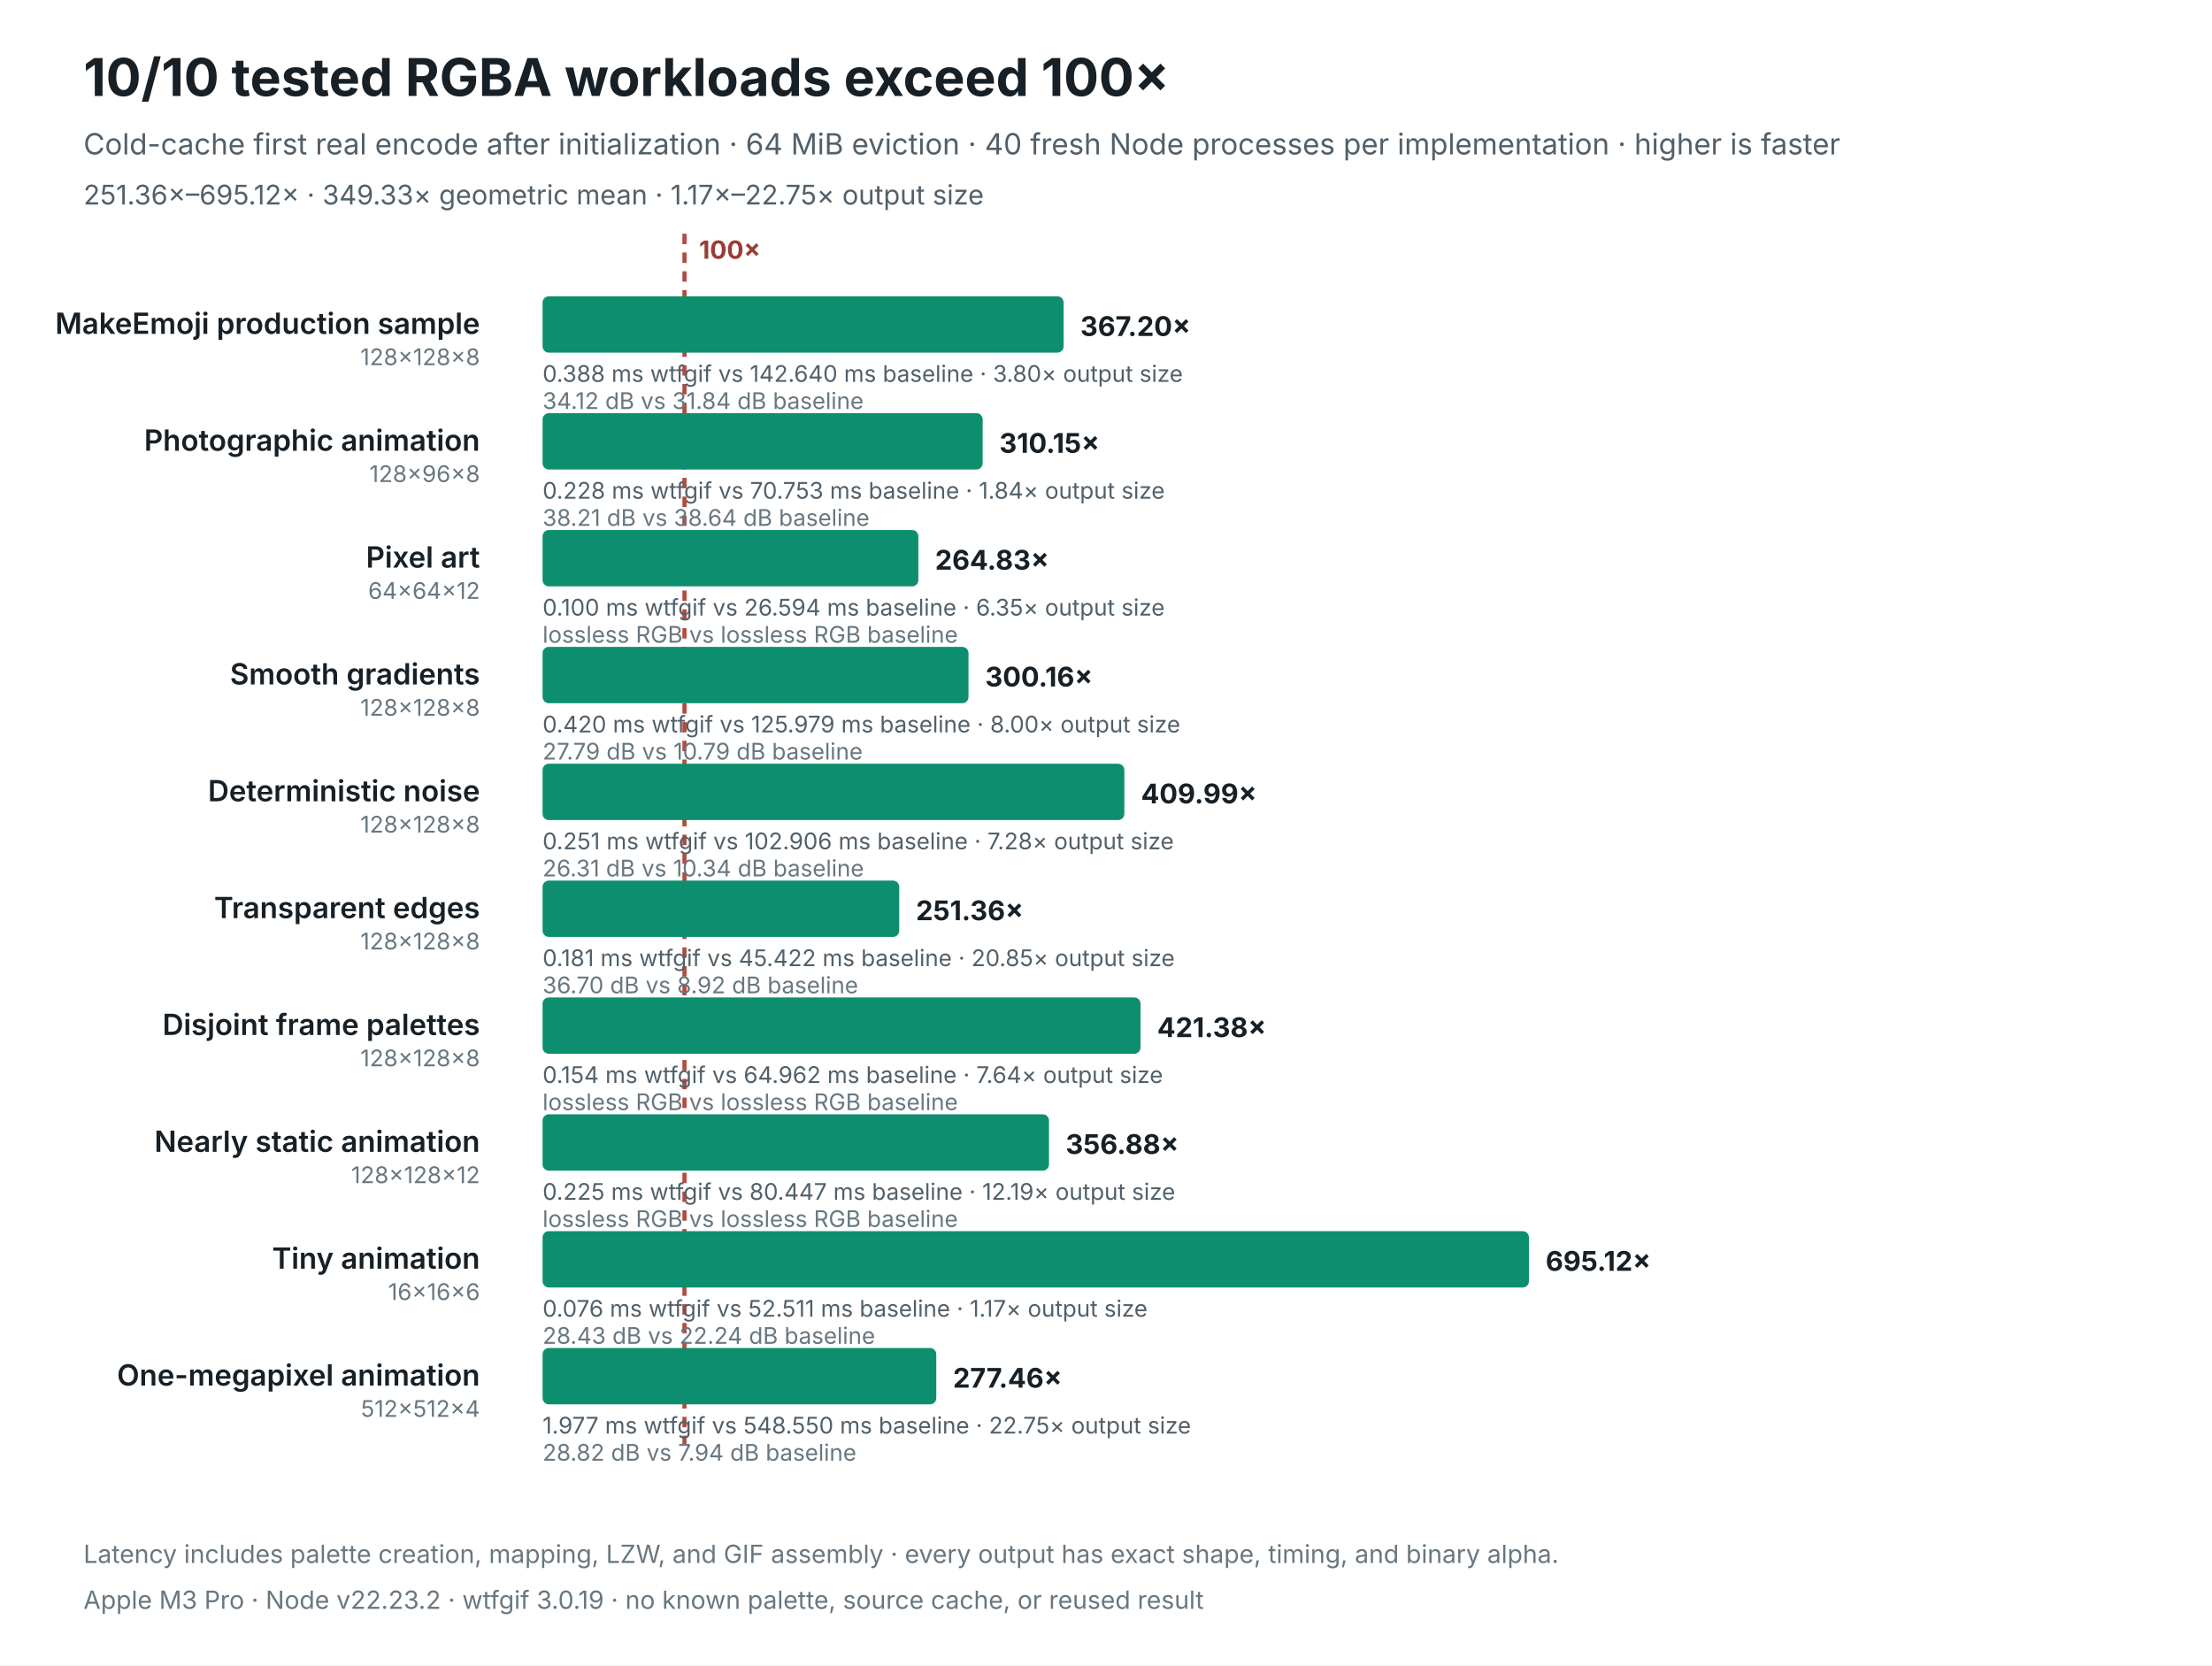
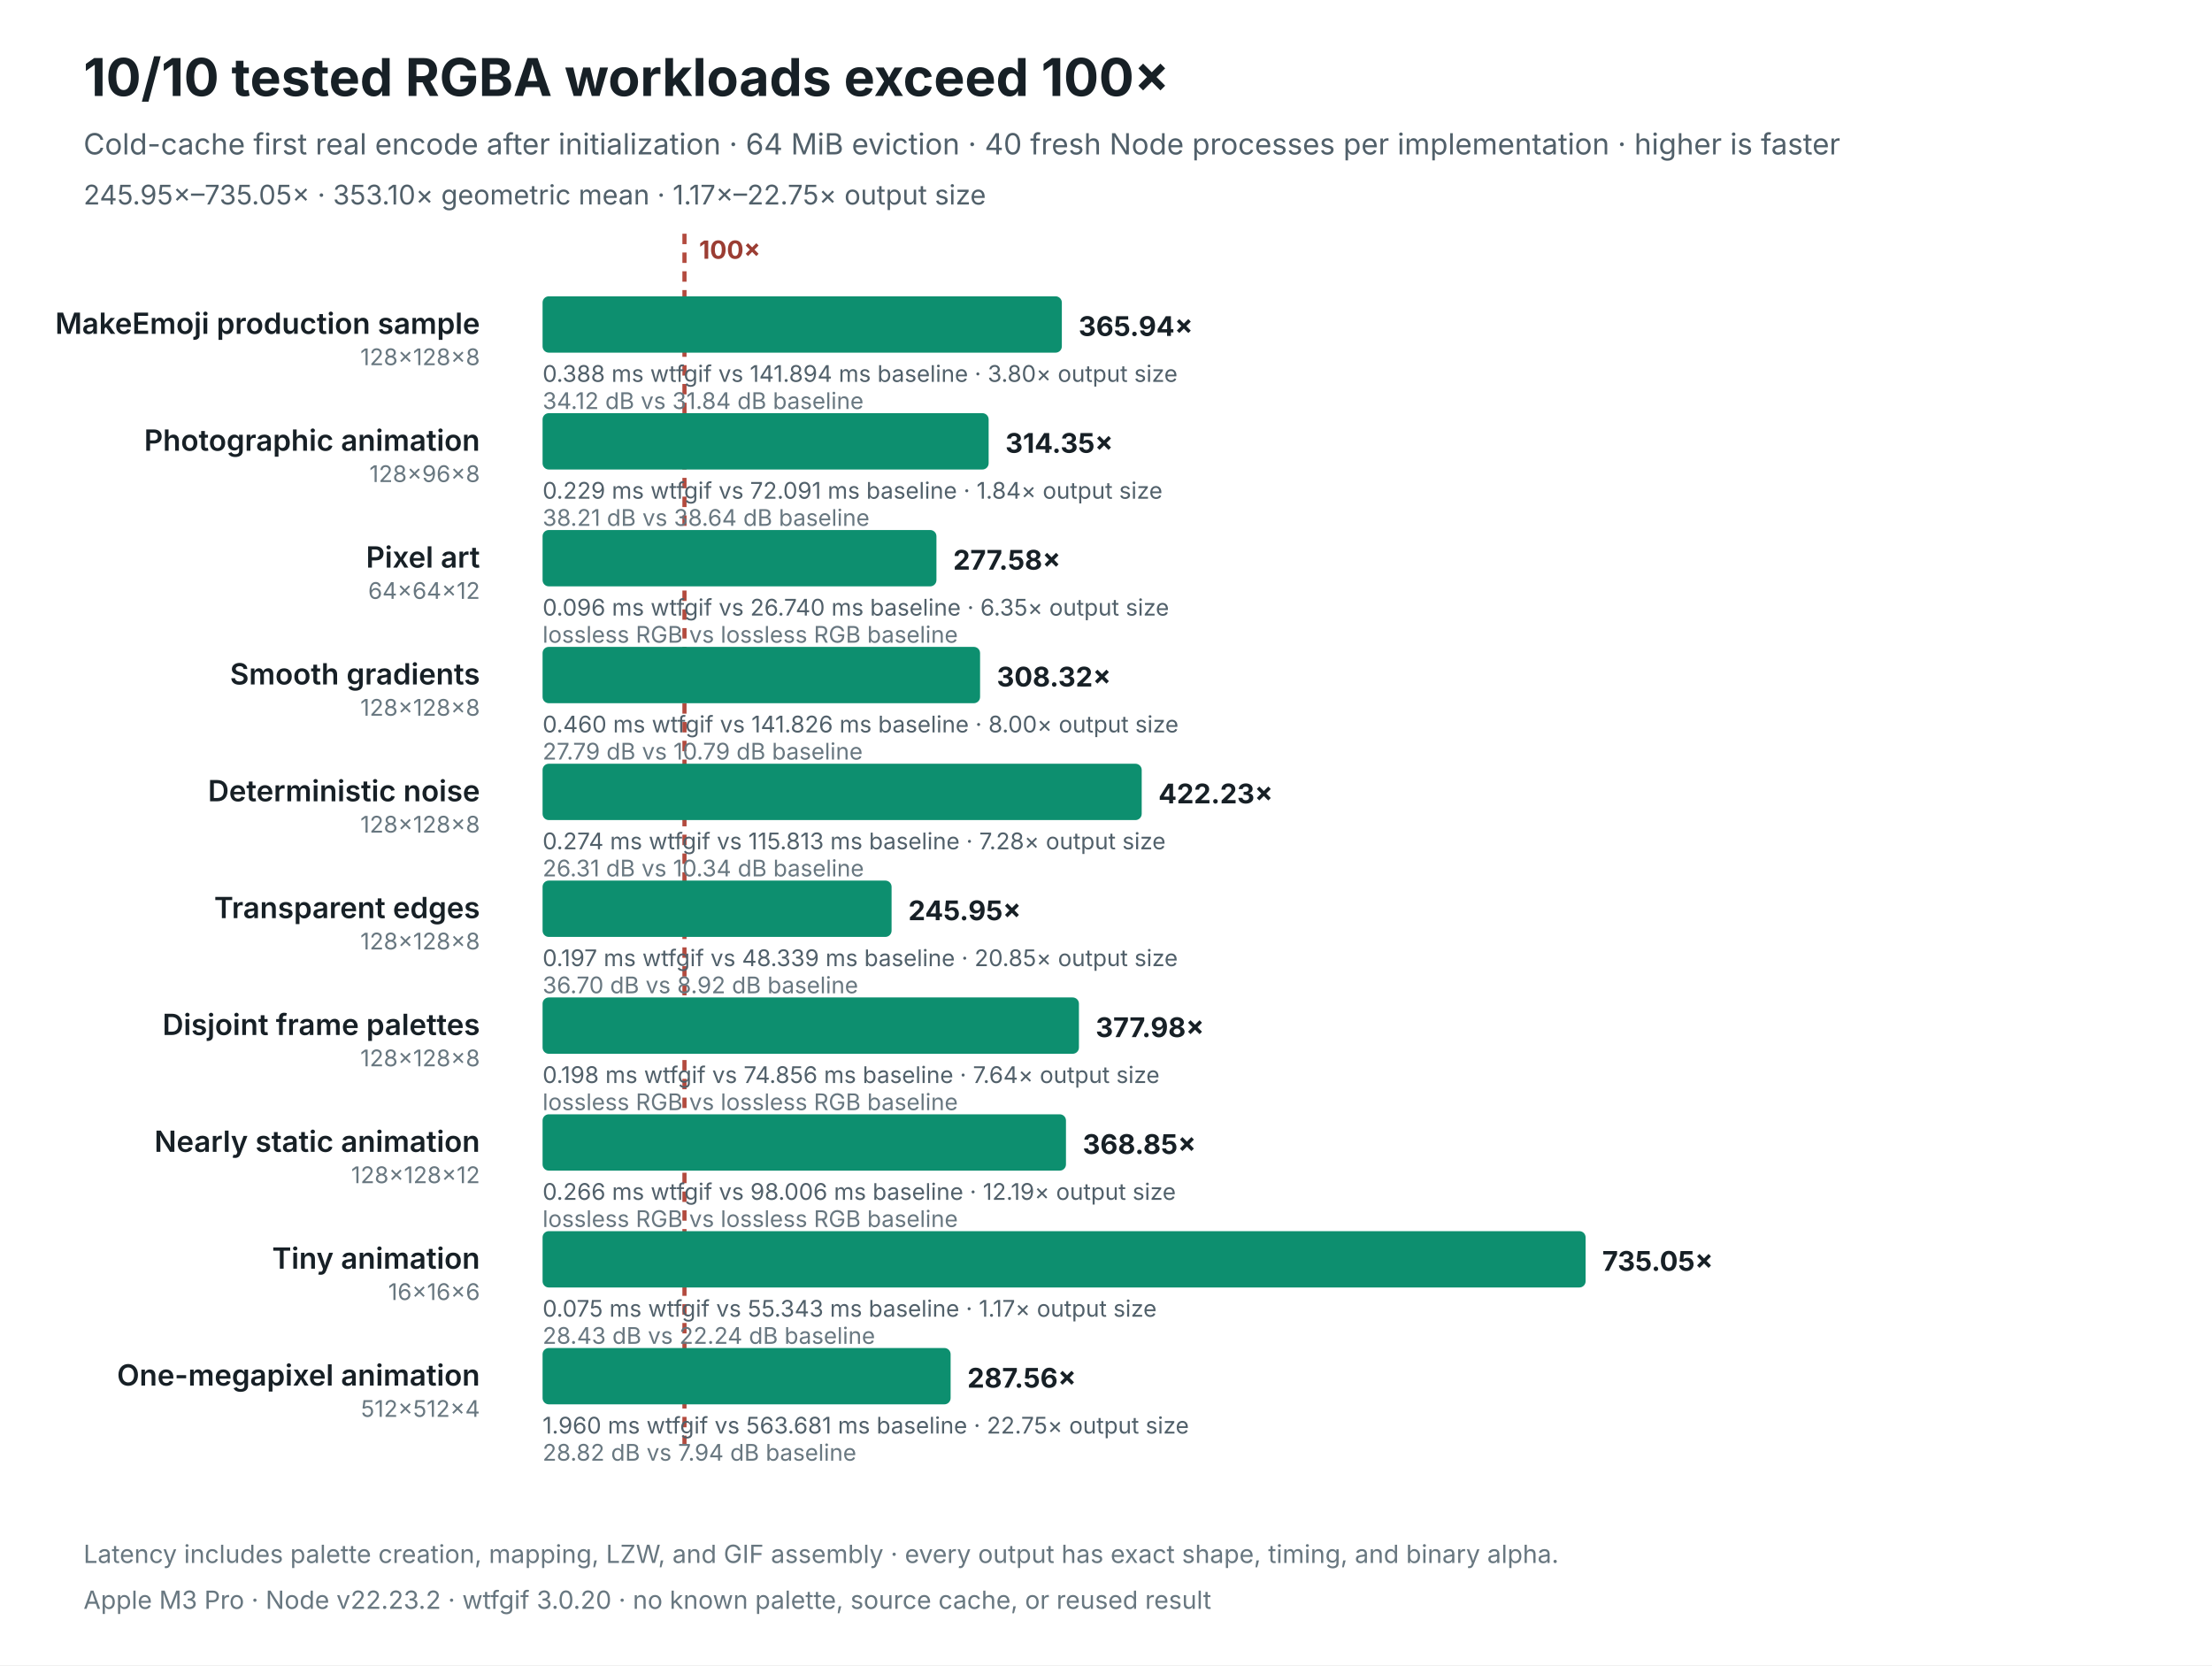
<svg xmlns="http://www.w3.org/2000/svg" width="1060" height="798" viewBox="0 0 1060 798" role="img" aria-labelledby="title desc">
  <rect width="100%" height="100%" fill="#ffffff" />
  <g font-family="ui-sans-serif, -apple-system, BlinkMacSystemFont, Segoe UI, sans-serif" fill="#172026">
    <text x="40" y="46" font-size="25" font-weight="700">10/10 tested RGBA workloads exceed 100×</text>
    <text x="40" y="74" font-size="14" fill="#51606a">Cold-cache first real encode after initialization · 64 MiB eviction · 40 fresh Node processes per implementation · higher is faster</text>
-     <text x="40" y="98" font-size="13" fill="#51606a">251.36×–695.12× · 349.33× geometric mean · 1.17×–22.75× output size</text>
+     <text x="40" y="98" font-size="13" fill="#51606a">245.95×–735.05× · 353.10× geometric mean · 1.17×–22.75× output size</text>
    <line x1="328" y1="112" x2="328" y2="692" stroke="#b34b3f" stroke-width="2" stroke-dasharray="5 4" />
    <text x="335" y="124" font-size="12" font-weight="700" fill="#9b3d33">100×</text>
    <text x="230" y="160" text-anchor="end" font-size="14" font-weight="600">MakeEmoji production sample</text>
    <text x="230" y="175" text-anchor="end" font-size="11" fill="#687780">128×128×8</text>
-     <rect x="260" y="142" width="249.69" height="27" rx="3" fill="#0d8f6f" />
-     <text x="517.69" y="161" font-size="13" font-weight="700">367.20×</text>
-     <text x="260" y="183" font-size="11" fill="#51606a">0.388 ms wtfgif vs 142.640 ms baseline · 3.80× output size</text>
+     <rect x="260" y="142" width="248.84" height="27" rx="3" fill="#0d8f6f" />
+     <text x="516.84" y="161" font-size="13" font-weight="700">365.94×</text>
+     <text x="260" y="183" font-size="11" fill="#51606a">0.388 ms wtfgif vs 141.894 ms baseline · 3.80× output size</text>
    <text x="260" y="196" font-size="11" fill="#687780">34.12 dB vs 31.84 dB baseline</text>
    <text x="230" y="216" text-anchor="end" font-size="14" font-weight="600">Photographic animation</text>
    <text x="230" y="231" text-anchor="end" font-size="11" fill="#687780">128×96×8</text>
-     <rect x="260" y="198" width="210.9" height="27" rx="3" fill="#0d8f6f" />
-     <text x="478.9" y="217" font-size="13" font-weight="700">310.15×</text>
-     <text x="260" y="239" font-size="11" fill="#51606a">0.228 ms wtfgif vs 70.753 ms baseline · 1.84× output size</text>
+     <rect x="260" y="198" width="213.76" height="27" rx="3" fill="#0d8f6f" />
+     <text x="481.76" y="217" font-size="13" font-weight="700">314.35×</text>
+     <text x="260" y="239" font-size="11" fill="#51606a">0.229 ms wtfgif vs 72.091 ms baseline · 1.84× output size</text>
    <text x="260" y="252" font-size="11" fill="#687780">38.21 dB vs 38.64 dB baseline</text>
    <text x="230" y="272" text-anchor="end" font-size="14" font-weight="600">Pixel art</text>
    <text x="230" y="287" text-anchor="end" font-size="11" fill="#687780">64×64×12</text>
-     <rect x="260" y="254" width="180.09" height="27" rx="3" fill="#0d8f6f" />
-     <text x="448.09" y="273" font-size="13" font-weight="700">264.83×</text>
-     <text x="260" y="295" font-size="11" fill="#51606a">0.100 ms wtfgif vs 26.594 ms baseline · 6.35× output size</text>
+     <rect x="260" y="254" width="188.75" height="27" rx="3" fill="#0d8f6f" />
+     <text x="456.75" y="273" font-size="13" font-weight="700">277.58×</text>
+     <text x="260" y="295" font-size="11" fill="#51606a">0.096 ms wtfgif vs 26.740 ms baseline · 6.35× output size</text>
    <text x="260" y="308" font-size="11" fill="#687780">lossless RGB vs lossless RGB baseline</text>
    <text x="230" y="328" text-anchor="end" font-size="14" font-weight="600">Smooth gradients</text>
    <text x="230" y="343" text-anchor="end" font-size="11" fill="#687780">128×128×8</text>
-     <rect x="260" y="310" width="204.11" height="27" rx="3" fill="#0d8f6f" />
-     <text x="472.11" y="329" font-size="13" font-weight="700">300.16×</text>
-     <text x="260" y="351" font-size="11" fill="#51606a">0.420 ms wtfgif vs 125.979 ms baseline · 8.00× output size</text>
+     <rect x="260" y="310" width="209.66" height="27" rx="3" fill="#0d8f6f" />
+     <text x="477.66" y="329" font-size="13" font-weight="700">308.32×</text>
+     <text x="260" y="351" font-size="11" fill="#51606a">0.460 ms wtfgif vs 141.826 ms baseline · 8.00× output size</text>
    <text x="260" y="364" font-size="11" fill="#687780">27.79 dB vs 10.79 dB baseline</text>
    <text x="230" y="384" text-anchor="end" font-size="14" font-weight="600">Deterministic noise</text>
    <text x="230" y="399" text-anchor="end" font-size="11" fill="#687780">128×128×8</text>
-     <rect x="260" y="366" width="278.79" height="27" rx="3" fill="#0d8f6f" />
-     <text x="546.79" y="385" font-size="13" font-weight="700">409.99×</text>
-     <text x="260" y="407" font-size="11" fill="#51606a">0.251 ms wtfgif vs 102.906 ms baseline · 7.28× output size</text>
+     <rect x="260" y="366" width="287.11" height="27" rx="3" fill="#0d8f6f" />
+     <text x="555.11" y="385" font-size="13" font-weight="700">422.23×</text>
+     <text x="260" y="407" font-size="11" fill="#51606a">0.274 ms wtfgif vs 115.813 ms baseline · 7.28× output size</text>
    <text x="260" y="420" font-size="11" fill="#687780">26.31 dB vs 10.34 dB baseline</text>
    <text x="230" y="440" text-anchor="end" font-size="14" font-weight="600">Transparent edges</text>
    <text x="230" y="455" text-anchor="end" font-size="11" fill="#687780">128×128×8</text>
-     <rect x="260" y="422" width="170.92" height="27" rx="3" fill="#0d8f6f" />
-     <text x="438.92" y="441" font-size="13" font-weight="700">251.36×</text>
-     <text x="260" y="463" font-size="11" fill="#51606a">0.181 ms wtfgif vs 45.422 ms baseline · 20.85× output size</text>
+     <rect x="260" y="422" width="167.25" height="27" rx="3" fill="#0d8f6f" />
+     <text x="435.25" y="441" font-size="13" font-weight="700">245.95×</text>
+     <text x="260" y="463" font-size="11" fill="#51606a">0.197 ms wtfgif vs 48.339 ms baseline · 20.85× output size</text>
    <text x="260" y="476" font-size="11" fill="#687780">36.70 dB vs 8.92 dB baseline</text>
    <text x="230" y="496" text-anchor="end" font-size="14" font-weight="600">Disjoint frame palettes</text>
    <text x="230" y="511" text-anchor="end" font-size="11" fill="#687780">128×128×8</text>
-     <rect x="260" y="478" width="286.54" height="27" rx="3" fill="#0d8f6f" />
-     <text x="554.54" y="497" font-size="13" font-weight="700">421.38×</text>
-     <text x="260" y="519" font-size="11" fill="#51606a">0.154 ms wtfgif vs 64.962 ms baseline · 7.64× output size</text>
+     <rect x="260" y="478" width="257.03" height="27" rx="3" fill="#0d8f6f" />
+     <text x="525.03" y="497" font-size="13" font-weight="700">377.98×</text>
+     <text x="260" y="519" font-size="11" fill="#51606a">0.198 ms wtfgif vs 74.856 ms baseline · 7.64× output size</text>
    <text x="260" y="532" font-size="11" fill="#687780">lossless RGB vs lossless RGB baseline</text>
    <text x="230" y="552" text-anchor="end" font-size="14" font-weight="600">Nearly static animation</text>
    <text x="230" y="567" text-anchor="end" font-size="11" fill="#687780">128×128×12</text>
-     <rect x="260" y="534" width="242.68" height="27" rx="3" fill="#0d8f6f" />
-     <text x="510.68" y="553" font-size="13" font-weight="700">356.88×</text>
-     <text x="260" y="575" font-size="11" fill="#51606a">0.225 ms wtfgif vs 80.447 ms baseline · 12.19× output size</text>
+     <rect x="260" y="534" width="250.82" height="27" rx="3" fill="#0d8f6f" />
+     <text x="518.82" y="553" font-size="13" font-weight="700">368.85×</text>
+     <text x="260" y="575" font-size="11" fill="#51606a">0.266 ms wtfgif vs 98.006 ms baseline · 12.19× output size</text>
    <text x="260" y="588" font-size="11" fill="#687780">lossless RGB vs lossless RGB baseline</text>
    <text x="230" y="608" text-anchor="end" font-size="14" font-weight="600">Tiny animation</text>
    <text x="230" y="623" text-anchor="end" font-size="11" fill="#687780">16×16×6</text>
-     <rect x="260" y="590" width="472.68" height="27" rx="3" fill="#0d8f6f" />
-     <text x="740.68" y="609" font-size="13" font-weight="700">695.12×</text>
-     <text x="260" y="631" font-size="11" fill="#51606a">0.076 ms wtfgif vs 52.511 ms baseline · 1.17× output size</text>
+     <rect x="260" y="590" width="499.83" height="27" rx="3" fill="#0d8f6f" />
+     <text x="767.83" y="609" font-size="13" font-weight="700">735.05×</text>
+     <text x="260" y="631" font-size="11" fill="#51606a">0.075 ms wtfgif vs 55.343 ms baseline · 1.17× output size</text>
    <text x="260" y="644" font-size="11" fill="#687780">28.43 dB vs 22.24 dB baseline</text>
    <text x="230" y="664" text-anchor="end" font-size="14" font-weight="600">One-megapixel animation</text>
    <text x="230" y="679" text-anchor="end" font-size="11" fill="#687780">512×512×4</text>
-     <rect x="260" y="646" width="188.67" height="27" rx="3" fill="#0d8f6f" />
-     <text x="456.67" y="665" font-size="13" font-weight="700">277.46×</text>
-     <text x="260" y="687" font-size="11" fill="#51606a">1.977 ms wtfgif vs 548.550 ms baseline · 22.75× output size</text>
+     <rect x="260" y="646" width="195.54" height="27" rx="3" fill="#0d8f6f" />
+     <text x="463.54" y="665" font-size="13" font-weight="700">287.56×</text>
+     <text x="260" y="687" font-size="11" fill="#51606a">1.960 ms wtfgif vs 563.681 ms baseline · 22.75× output size</text>
    <text x="260" y="700" font-size="11" fill="#687780">28.82 dB vs 7.94 dB baseline</text>
    <text x="40" y="749" font-size="12" fill="#687780">Latency includes palette creation, mapping, LZW, and GIF assembly · every output has exact shape, timing, and binary alpha.</text>
-     <text x="40" y="771" font-size="12" fill="#687780">Apple M3 Pro · Node v22.23.2 · wtfgif 3.0.19 · no known palette, source cache, or reused result</text>
+     <text x="40" y="771" font-size="12" fill="#687780">Apple M3 Pro · Node v22.23.2 · wtfgif 3.0.20 · no known palette, source cache, or reused result</text>
  </g>
</svg>
